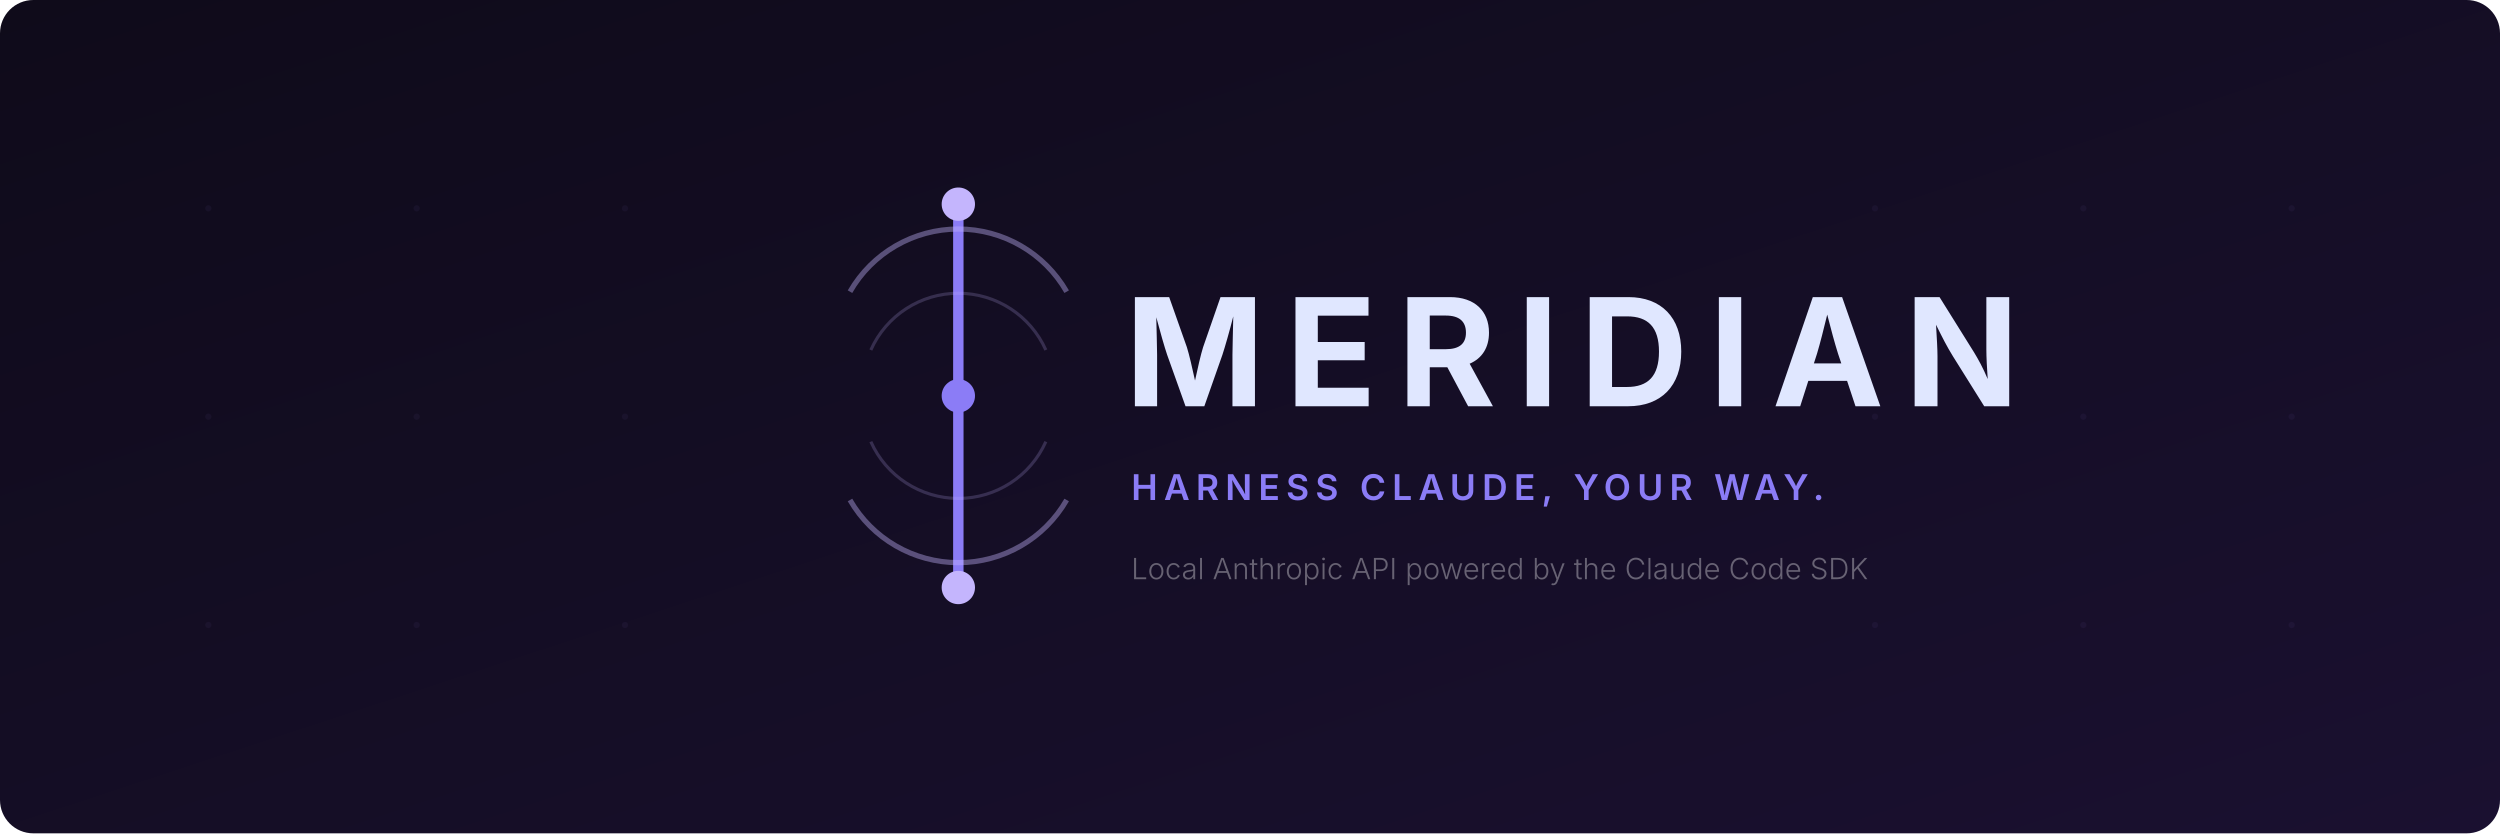
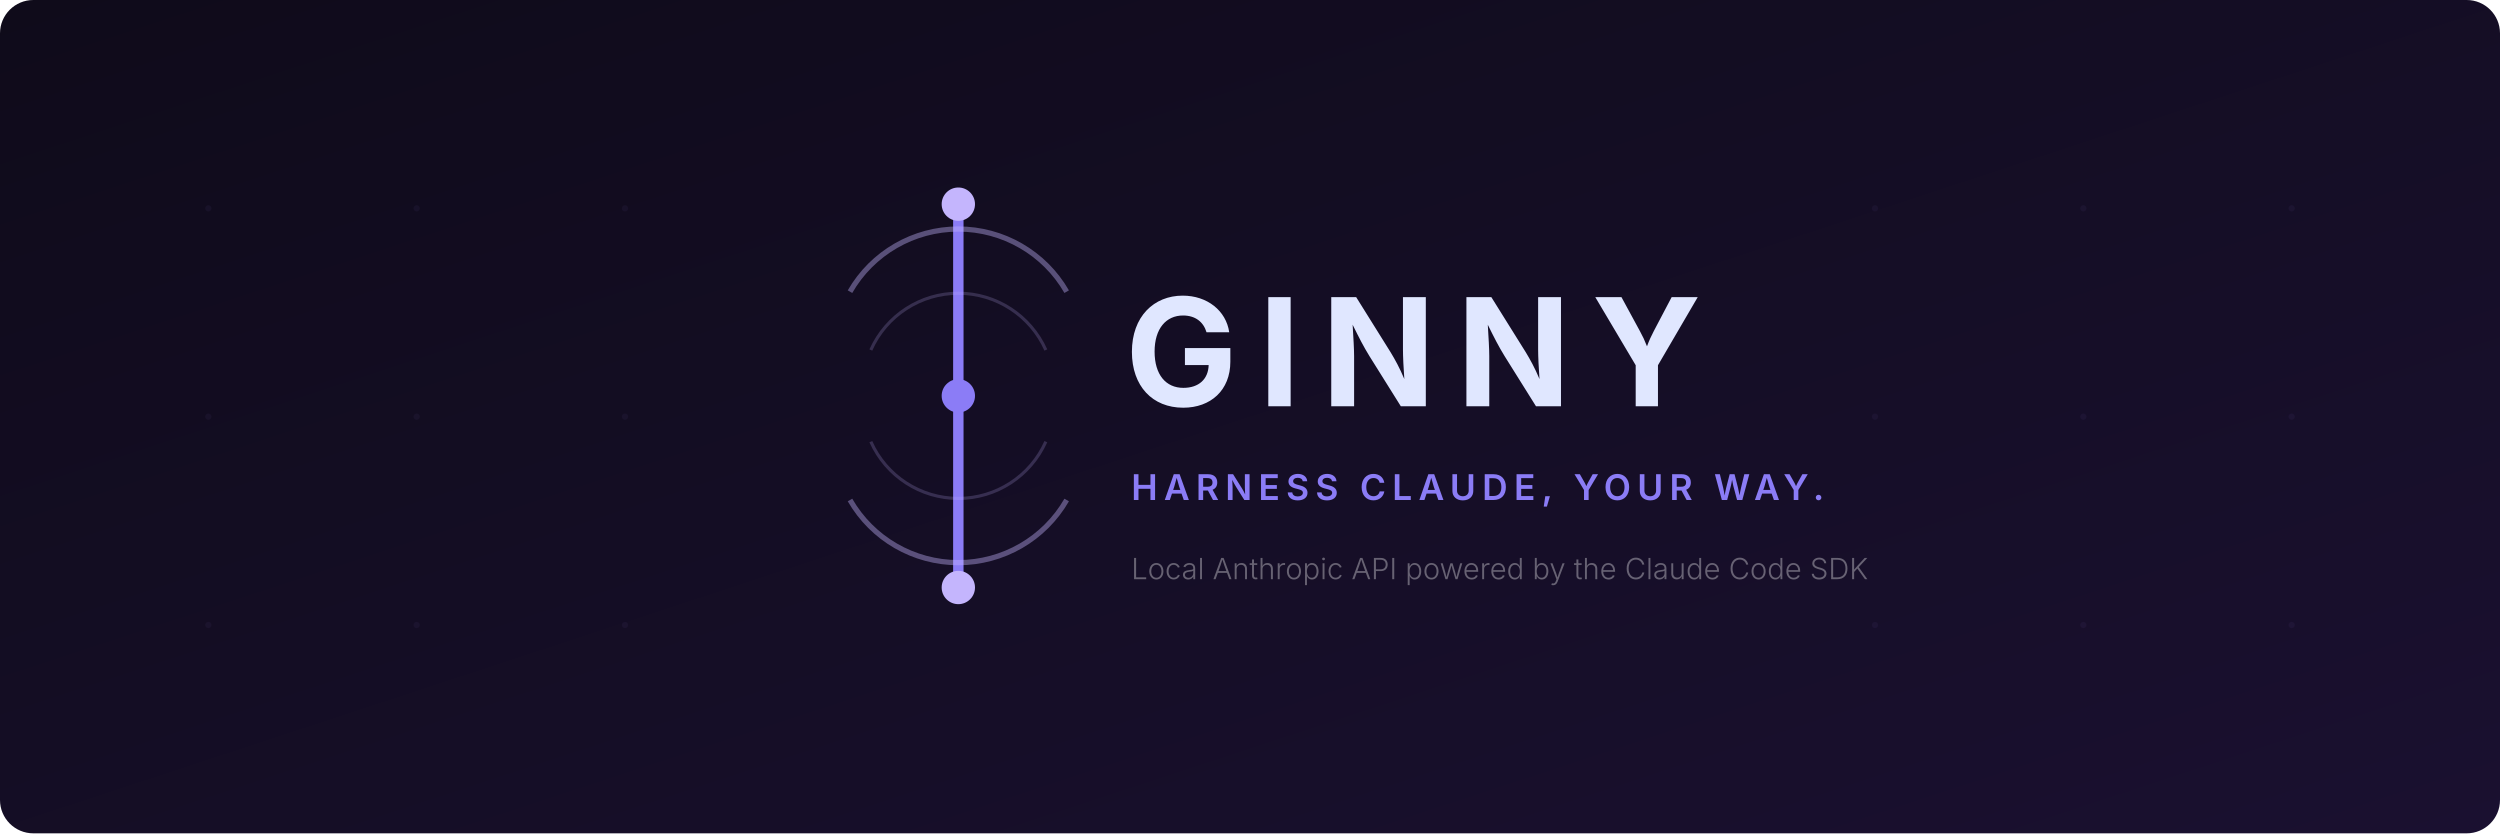
<svg xmlns="http://www.w3.org/2000/svg" viewBox="0 0 1200 400" fill="none">
  <defs>
    <linearGradient id="bg" x1="0%" y1="0%" x2="100%" y2="100%">
      <stop offset="0%" stop-color="#0f0b1a" />
      <stop offset="100%" stop-color="#1a1030" />
    </linearGradient>
  </defs>
  <rect width="1200" height="400" rx="16" fill="url(#bg)" />
  <g opacity="0.05" fill="#a78bfa">
    <circle cx="100" cy="100" r="1.5" />
    <circle cx="200" cy="100" r="1.5" />
    <circle cx="300" cy="100" r="1.5" />
    <circle cx="100" cy="200" r="1.5" />
    <circle cx="200" cy="200" r="1.5" />
    <circle cx="300" cy="200" r="1.5" />
    <circle cx="100" cy="300" r="1.5" />
    <circle cx="200" cy="300" r="1.5" />
    <circle cx="300" cy="300" r="1.5" />
    <circle cx="900" cy="100" r="1.5" />
    <circle cx="1000" cy="100" r="1.5" />
    <circle cx="1100" cy="100" r="1.5" />
    <circle cx="900" cy="200" r="1.5" />
    <circle cx="1000" cy="200" r="1.5" />
    <circle cx="1100" cy="200" r="1.5" />
    <circle cx="900" cy="300" r="1.5" />
    <circle cx="1000" cy="300" r="1.5" />
    <circle cx="1100" cy="300" r="1.5" />
  </g>
  <g transform="translate(380, 90)">
    <line x1="80" y1="8" x2="80" y2="192" stroke="#8B7CF6" stroke-width="5" stroke-linecap="round" />
    <path d="M28 50 A60 60 0 0 1 132 50" fill="none" stroke="#C4B5FD" stroke-width="2.5" opacity="0.4" />
    <path d="M28 150 A60 60 0 0 0 132 150" fill="none" stroke="#C4B5FD" stroke-width="2.5" opacity="0.4" />
    <path d="M38 78 A46 46 0 0 1 122 78" fill="none" stroke="#C4B5FD" stroke-width="1.5" opacity="0.2" />
    <path d="M38 122 A46 46 0 0 0 122 122" fill="none" stroke="#C4B5FD" stroke-width="1.5" opacity="0.2" />
    <circle cx="80" cy="8" r="8" fill="#C4B5FD" />
    <circle cx="80" cy="192" r="8" fill="#C4B5FD" />
    <circle cx="80" cy="100" r="8" fill="#8B7CF6" />
  </g>
-   <text x="540" y="195" font-family="Inter, -apple-system, 'SF Pro Display', 'Segoe UI', Helvetica, Arial, sans-serif" font-size="72" font-weight="700" fill="#e0e7ff" letter-spacing="10">MERIDIAN</text>
+   <text x="540" y="195" font-family="Inter, -apple-system, 'SF Pro Display', 'Segoe UI', Helvetica, Arial, sans-serif" font-size="72" font-weight="700" fill="#e0e7ff" letter-spacing="10">GINNY</text>
  <text x="543" y="240" font-family="Inter, -apple-system, 'SF Pro Display', 'Segoe UI', Helvetica, Arial, sans-serif" font-size="17" font-weight="600" fill="#8B7CF6" letter-spacing="3">HARNESS CLAUDE, YOUR WAY.</text>
  <text x="543" y="278" font-family="Inter, -apple-system, 'SF Pro Display', 'Segoe UI', Helvetica, Arial, sans-serif" font-size="14" font-weight="300" fill="rgba(255,255,255,0.35)">Local Anthropic API powered by the Claude Code SDK</text>
</svg>
